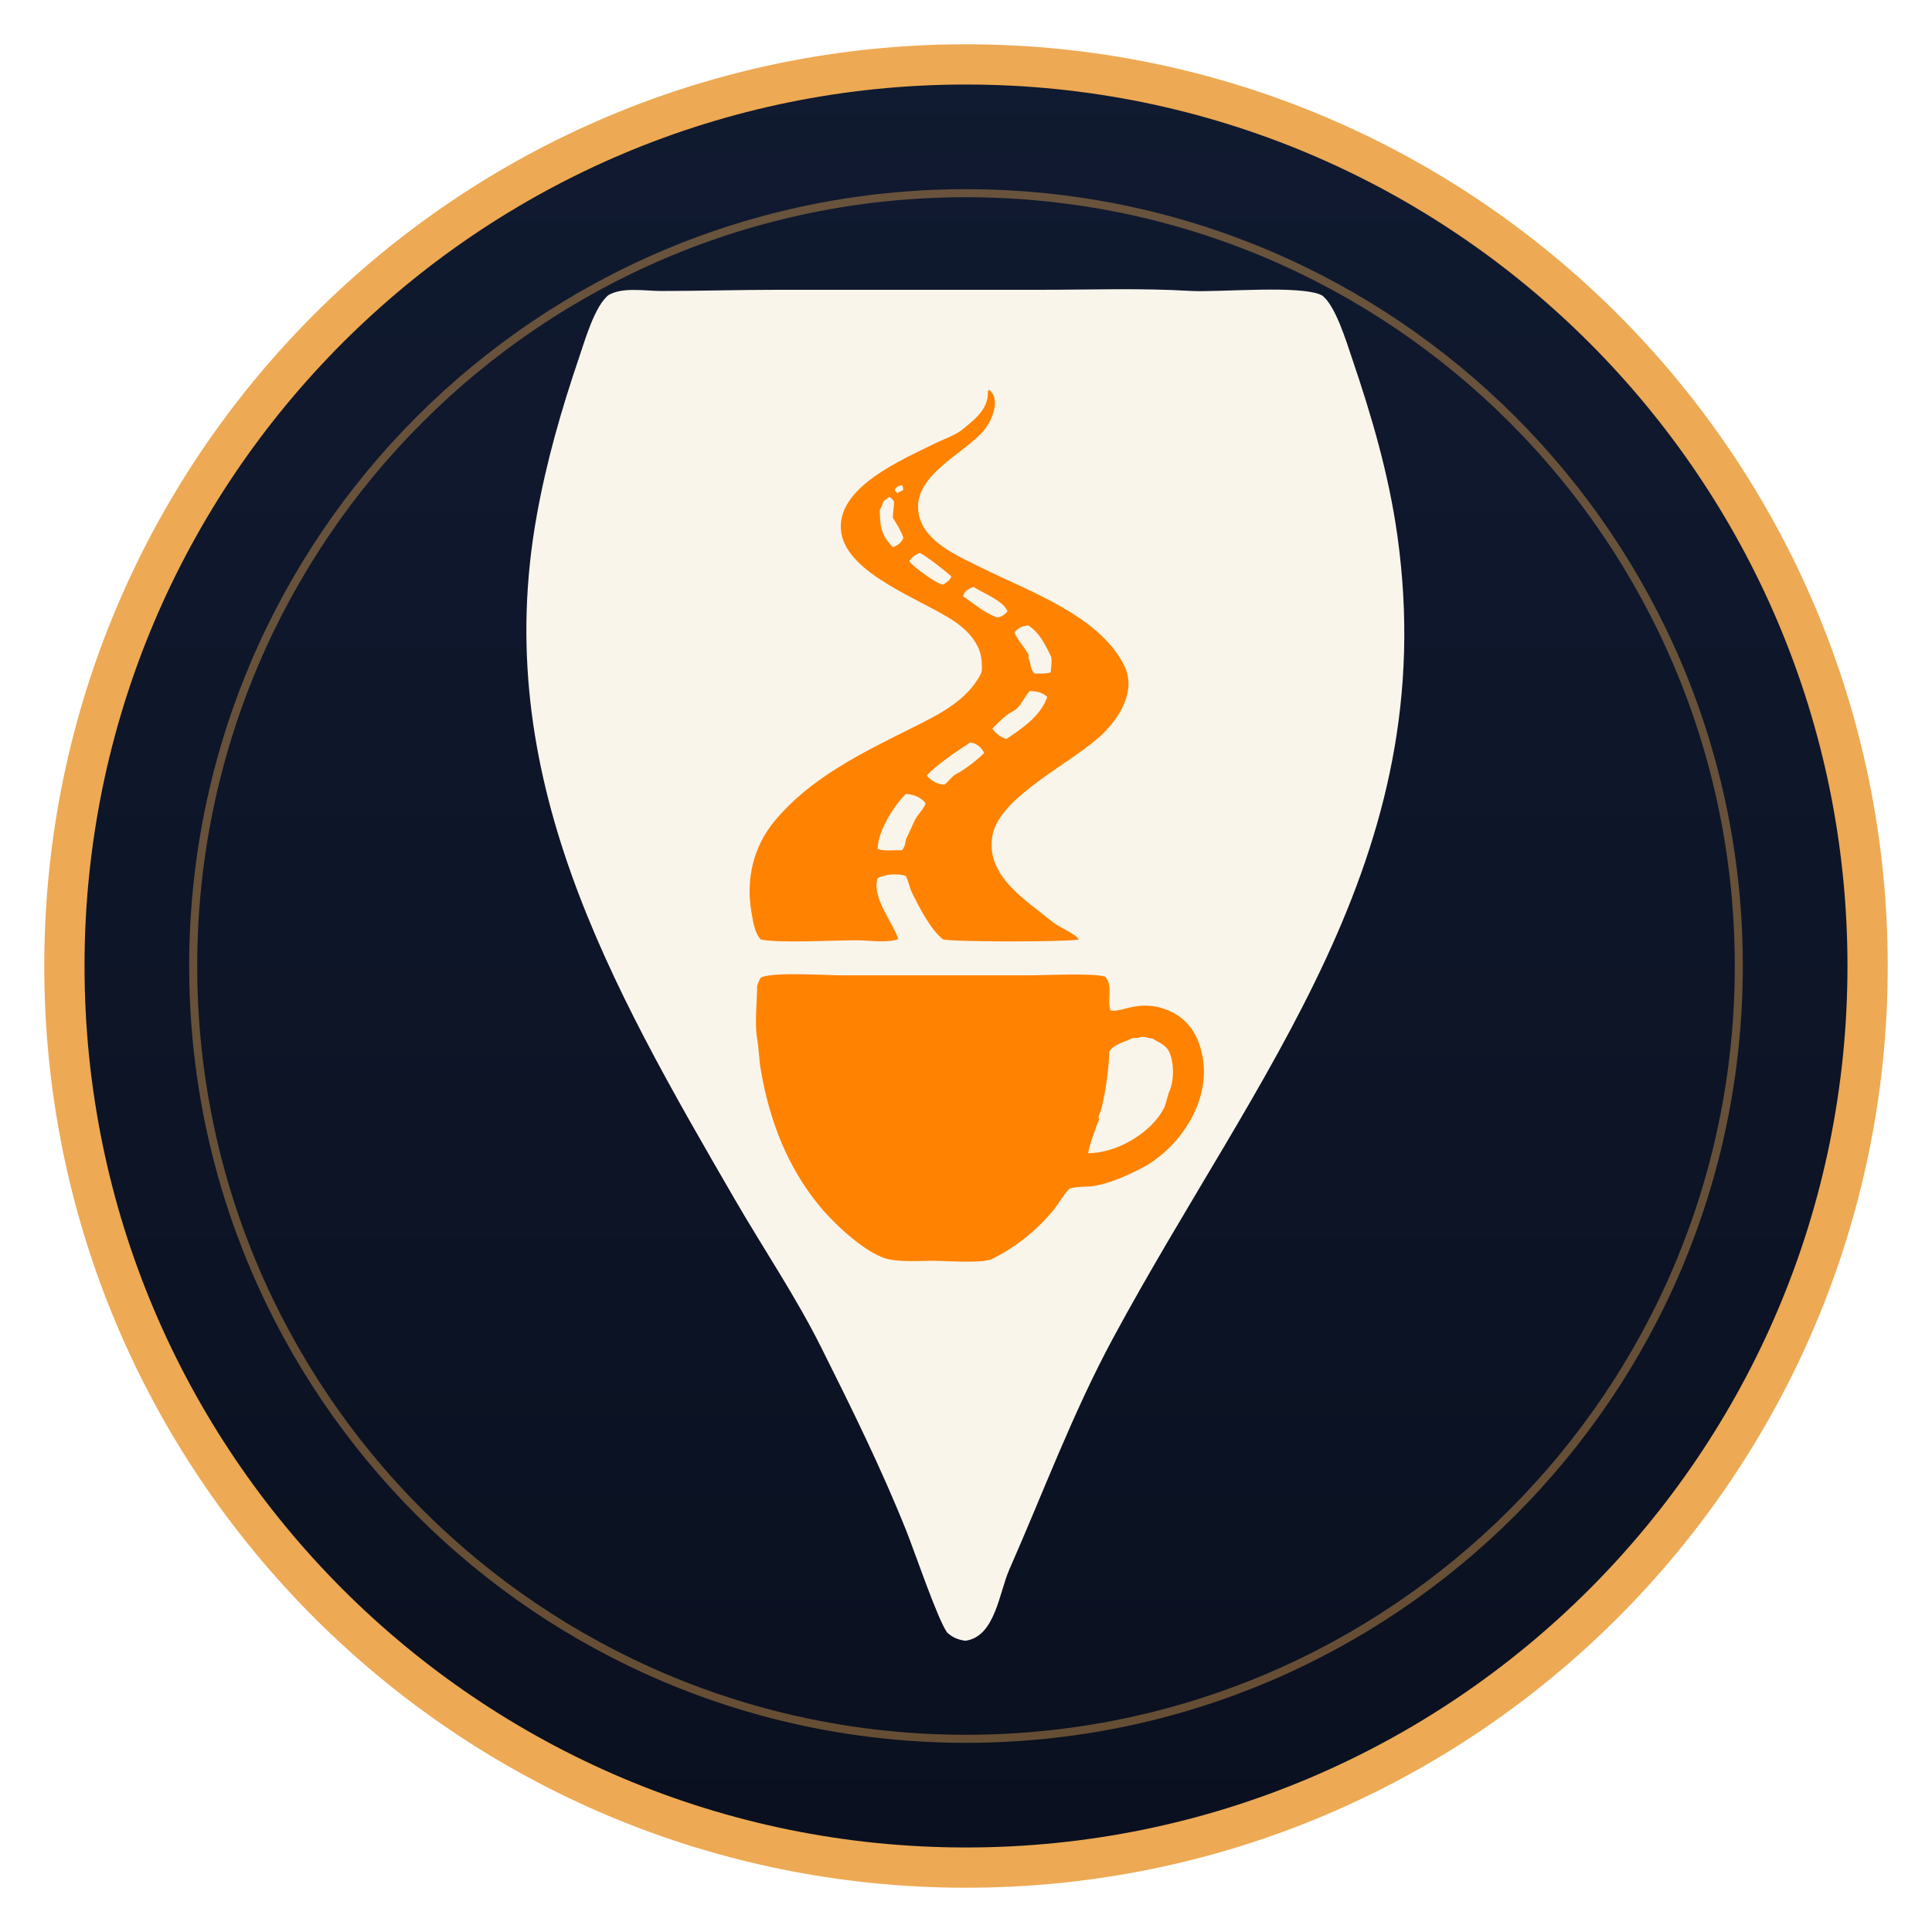
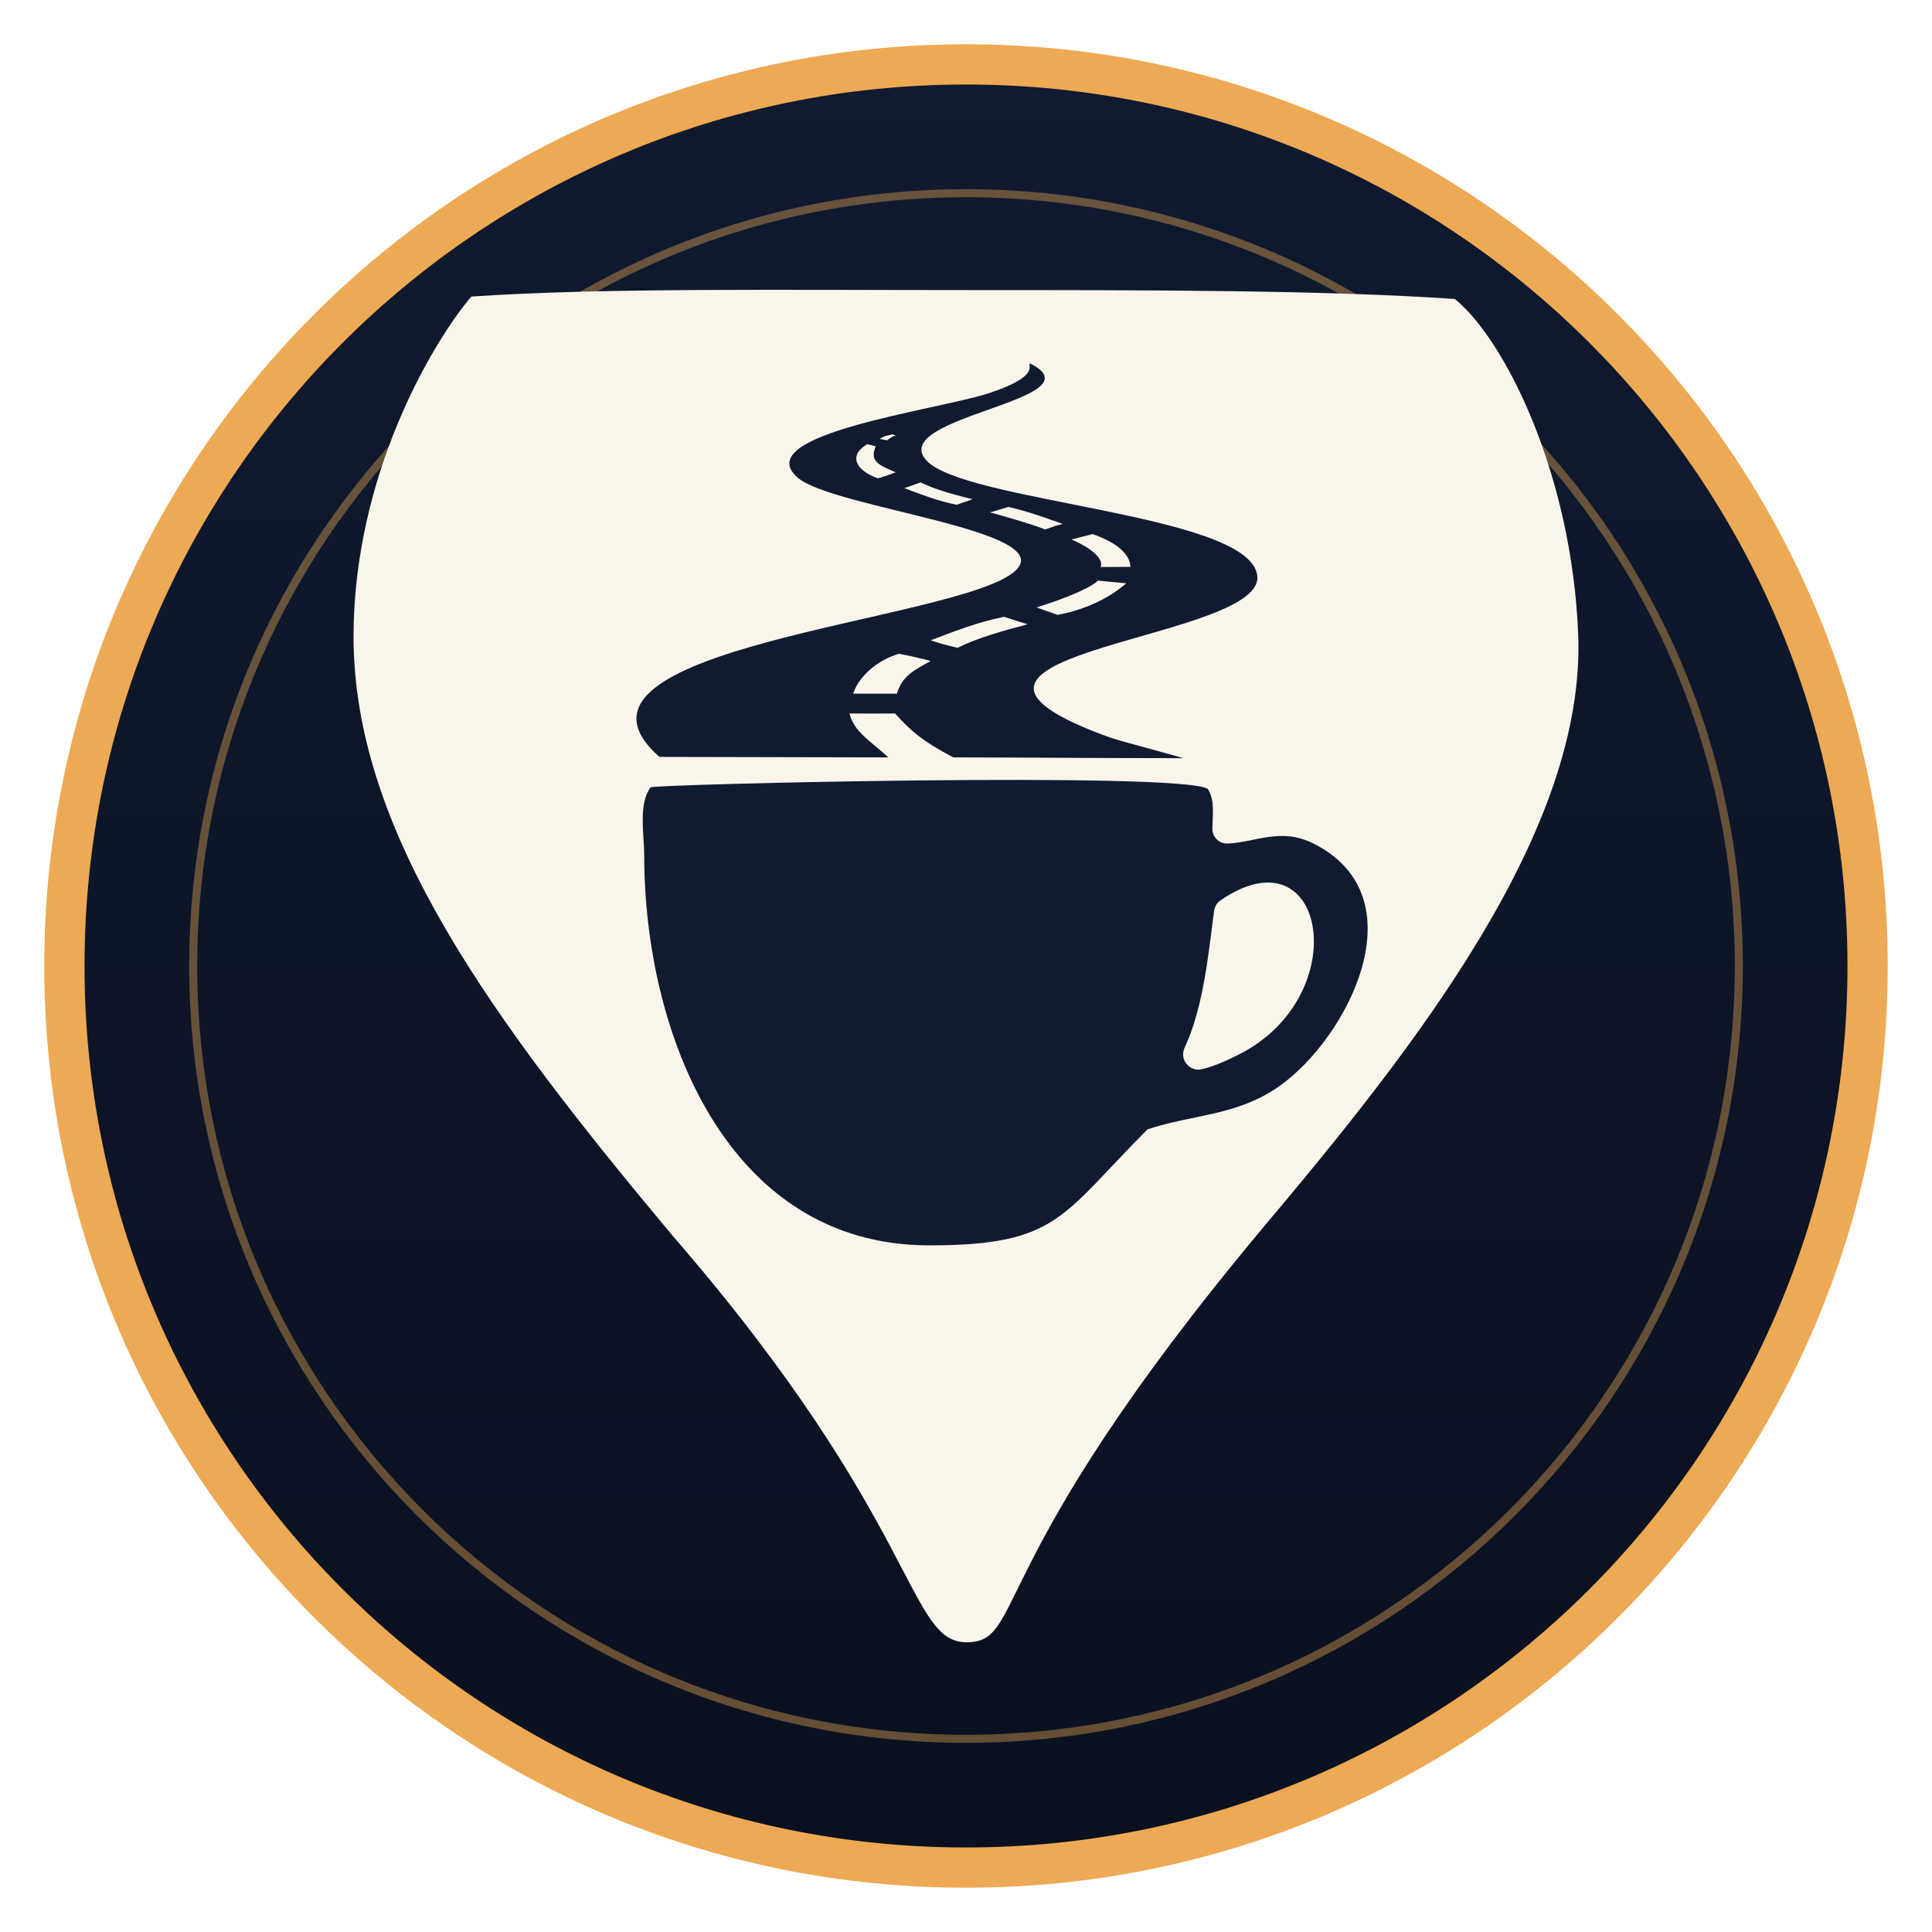
<svg xmlns="http://www.w3.org/2000/svg" viewBox="0 0 240 240" role="img" aria-label="Knox Pick-Me-Up emblem">
  <defs>
    <linearGradient id="badge-m" x1="0" y1="0" x2="0" y2="1">
      <stop offset="0%" stop-color="#101a30" />
      <stop offset="100%" stop-color="#0a101f" />
    </linearGradient>
  </defs>
  <circle cx="120" cy="120" r="112" fill="url(#badge-m)" stroke="#eda953" stroke-width="5" />
  <circle cx="120" cy="120" r="96" fill="none" stroke="#eda953" stroke-width="1" opacity=".4" />
-   <g transform="translate(65.28,36.00) scale(0.54716)">
-     <path d="M180.88,1.3 C183.87,3.56 186.35,11.71 187.6,15.41 C192.11,28.65 195.99,41.88 197.94,55.78 C208.23,129.26 166.03,177.56 133.41,237.98 C124.23,254.99 117.59,272.95 109.83,290.57 C107.53,295.8 106.62,305.81 99.87,306.71 C98.21,306.49 96.98,305.98 95.73,304.85 C93.6,301.96 88.29,286.33 86.48,281.81 C80.78,267.56 73.99,253.82 67.13,240.11 C61.37,228.57 54.06,217.79 47.6,206.64 C19.05,157.42 -8.06,110.22 2.55,51.26 C4.76,38.97 8.13,27.23 12.15,15.41 C13.47,11.54 15.72,3.64 18.86,1.19 C22.09,-0.67 27.16,0.27 30.81,0.27 C39.59,0.27 48.32,0 57.1,0 C77.03,0 96.95,0 116.87,0 C128.17,0 139.61,-0.42 150.86,0.25 C157.34,0.64 176.29,-1.21 180.88,1.3 Z" fill="#faf5eb" />
-     <path d="M105.18,22.66 C108.05,24.71 105.87,29.77 104.12,31.87 C99.58,37.31 87.8,42.08 89.24,50.73 C90.34,57.29 98.44,60.55 103.59,63.13 C114.27,68.47 130.24,73.94 135.9,85.26 C138.7,90.86 135.09,96.78 131.21,100.66 C124.71,107.17 107.5,114.91 105.98,124.04 C104.46,133.16 113.61,138.5 119.52,143.43 C121.02,144.68 124.84,146.17 125.63,147.5 C123.01,148.08 97.44,148.08 94.82,147.5 C91.98,145.29 89.43,140.26 87.83,137.05 C87.18,135.77 87.01,134.31 86.32,133.07 C84.47,132.45 81.65,132.65 79.95,133.6 C78.52,137.89 83.35,143.53 84.64,147.41 C82.07,148.37 77.99,147.68 75.17,147.68 C70.31,147.68 57.3,148.37 53.39,147.5 C51.91,145.78 51.62,143.19 51.26,141.04 C50.04,133.72 51.74,126.39 56.57,120.58 C64.77,110.74 76.39,105.14 87.65,99.51 C93.58,96.55 100.3,93.34 103.41,87.12 C103.72,86.49 103.59,85.67 103.59,84.99 C103.59,80.72 100.62,77.44 97.21,75.17 C89.93,70.31 73.28,64.62 71.71,55.25 C70,44.97 85.73,38.5 92.96,34.88 C95,33.86 97.56,33.09 99.34,31.61 C101.68,29.65 104.37,27.67 104.91,24.44 C105.03,23.72 104.88,23.16 105.18,22.66 Z" fill="#ff8200" />
-     <path d="M131.65,156 C133.45,158.05 131.99,161.18 132.8,163.61 C135.55,164.22 139.84,160.54 146.88,164.05 C151.09,166.16 153.06,170.16 153.78,174.5 C155.46,184.57 148.31,195.21 139.44,199.65 C136.23,201.25 132.67,202.86 129.08,203.45 C127.24,203.76 125.3,203.47 123.51,204.07 C122.04,205.54 121.12,207.43 119.79,209.03 C115.93,213.66 111.32,217.34 105.98,220.01 C103.77,221.11 95.56,220.45 92.7,220.45 C89.45,220.45 86.04,220.71 82.87,220.19 C77.71,219.33 70.17,212.12 66.93,208.23 C59.4,199.19 55.29,188.33 53.39,176.89 C53.01,174.61 52.97,172.27 52.59,169.99 C51.97,166.24 52.59,161.84 52.59,158.03 C52.82,157.36 53.04,156.79 53.39,156.18 C55.89,154.79 68.35,155.64 71.98,155.64 C86.14,155.64 100.31,155.64 114.48,155.64 C117.49,155.64 129.76,155.05 131.65,156 Z" fill="#ff8200" />
-     <path d="M85.52,44.36 C85.98,45.71 85.88,45.38 84.73,45.95 C84.62,46.01 84.59,46.22 84.46,46.22 C84.34,46.22 84.32,45.95 84.2,45.95 C84.2,45.82 83.99,45.8 83.93,45.68 C83.58,44.98 84.94,44.36 85.52,44.36 Z" fill="#faf5eb" />
-     <path d="M82.6,47.01 C83.14,47.37 83.31,47.54 83.67,48.07 C83.67,49.26 83.4,50.48 83.4,51.79 C84.32,53.17 85.27,54.75 85.79,56.31 C85.45,57.33 84.45,58.08 83.4,58.43 C81.27,56.3 80.48,54.28 80.48,51.26 C80.48,50.94 80.34,50.21 80.48,49.93 C80.78,49.33 81.06,48.71 81.27,48.07 C81.73,47.62 82.12,47.34 82.6,47.01 Z" fill="#faf5eb" />
-     <path d="M89.51,59.76 C90.63,60.13 95.78,64.17 96.68,65.07 C96.39,65.95 95.63,66.39 94.82,66.93 C93.5,66.93 87.9,62.79 87.12,61.62 C87.73,60.71 88.46,60.11 89.51,59.76 Z" fill="#faf5eb" />
-     <path d="M101.73,67.46 C103.76,68.82 108.62,70.62 109.43,73.04 C108.86,73.61 108.1,74.37 107.04,74.37 C104.32,73.46 101.75,71.2 99.34,69.59 C99.54,68.96 99.6,68.79 100.13,68.26 C100.65,67.92 101.14,67.66 101.73,67.46 Z" fill="#faf5eb" />
-     <path d="M114.21,76.23 C116.8,77.96 118,80.63 119.26,83.13 C119.65,83.92 119.26,85.95 119.26,86.85 C118.15,87.22 116.81,87.12 115.54,87.12 C114.51,86.09 114.8,84.85 114.21,83.67 C114.1,83.45 114.32,83.08 114.21,82.87 C113.46,81.38 111.49,79.22 111.02,77.82 C111.68,76.84 112.89,76.23 114.21,76.23 Z" fill="#faf5eb" />
-     <path d="M114.48,91.1 C116.03,91.1 117.49,91.47 118.46,92.43 C117.03,96.7 112.74,99.61 109.16,101.99 C107.88,101.56 106.74,100.75 105.98,99.6 C107.19,98.39 109.08,96.45 110.76,95.62 C112.48,94.76 113.19,92.39 114.48,91.1 Z" fill="#faf5eb" />
-     <path d="M100.93,102.79 C102.25,102.79 103.74,104.06 104.12,105.18 C102.67,106.63 99.71,108.97 97.74,109.96 C96.8,110.43 95.93,111.79 95.09,112.35 C93.6,112.35 91.85,111.35 91.1,110.23 C94.01,107.32 97.56,105.03 100.93,102.79 Z" fill="#faf5eb" />
-     <path d="M86.32,114.48 C88.01,114.48 89.95,115.27 90.84,116.6 C90.37,118 89.11,119 88.45,120.32 C87.79,121.62 87.25,122.99 86.59,124.3 C85.99,125.5 86.57,125.66 85.52,127.22 C83.73,127.22 81.55,127.49 79.95,126.96 C79.95,123.05 83.49,117.3 86.32,114.48 Z" fill="#faf5eb" />
-     <path d="M142.36,169.99 C143.63,170.83 145.3,171.35 146.08,172.91 C147.31,175.37 147.31,179.74 146.08,182.2 C145.96,182.44 145.32,185.05 145.02,185.66 C142.12,191.45 134.17,196.02 127.76,196.02 C127.76,195.01 129.64,189.6 130.15,188.58 C130.29,188.3 130,187.8 130.15,187.52 C131.4,185.02 132.54,176.14 132.54,172.91 C133.63,171.27 135.9,170.83 137.58,169.99 C138.12,169.72 138.88,170 139.44,169.72 C140.18,169.35 141.53,169.99 142.36,169.99 Z" fill="#faf5eb" />
+   <g transform="translate(43.92,36.00) scale(0.88519)">
+     <path fill="#faf5eb" d="M86.01.04C112.04.04,136.33.04,154.55,1.29c6.94,5.61,16.42,24.42,17.31,47.08,1.07,27.41-22.65,57.65-44.27,83.29-39.56,47.34-33.22,58.14-41.57,58.14s-6.43-16.86-41.21-57.01C19.39,102.4,0,76.09,0,48.67,0,26.24,10.87,7.66,16.52.95,34.74-.29,59.99.04,86.01.04Z" />
+     <path fill="#101a30" d="M126.78,39.87c-1.66-8.5-41.19-10.08-46.42-15.96-5.47-6.14,24.59-8.5,14.59-13.57-.53.18,1.75,1.73-6.03,4.25-7.76,2.4-33.44,5.73-26.62,11.75,4.89,4.32,37.01,7.41,30.5,13.16-8.07,7.13-67.4,10.56-49.88,26.05,3.83,0,27.35.07,32.13.07-2.62-2.42-4.76-3.51-5.46-6.16,3.74,0,2.51.02,6.41,0,2.14,2.41,3.96,3.96,8.17,6.16,8.76,0,20.38.11,32.3.11-8.97-2.55-8.9-2.29-12.67-3.79-28.42-11.3,25.06-12.85,22.98-22.06ZM103.72,34.28c2.6.93,5.19,2.38,5.31,4.6-2.17,0-2.56.03-4.19.02.63-1.6-2.91-3.39-4.1-3.86,1.42-.37,2.19-.53,2.98-.77ZM73.58,26.46c-3.08-1.1-4.22-3.18-1.49-4.8.52.13.71.17,1.19.31-.92,2.13.47,2.62,2.8,3.65-1.03.38-1.51.55-2.5.84ZM74.87,21.12c-.59-.1-.49-.08-1.05-.19.7-.46,1.16-.46,1.81-.65q.24.08.45.2c-.49.07-.99.47-1.21.65ZM85.75,29.77s0,0,.01,0c-.06.02-.32.11-1.12.4-2.72-.53-5.19-1.54-7.35-2.33l2.29-.81c1.63.8,3.88,1.54,7.3,2.36-.84.3-1.08.38-1.13.4ZM76.25,56.68c-2.52,0-3.36,0-6.14,0,.83-2.58,3.64-4.81,6.43-5.6q2.28.42,4.45,1.01c-2.12,1.21-3.98,1.98-4.74,4.6ZM84.77,50.24c-1.9-.46-1.96-.46-3.78-1.05,3.09-1.17,6.55-2.56,10.31-3.3q1.61.54,3.31,1.05c-3.55.93-7.05,1.91-9.84,3.3ZM89.31,31.24c2.53-.75.63-.17,2.6-.77,2.64.6,5.3,1.56,7.62,2.39-1.24.3-1.05.29-2.46.77-2.55-.95-5.26-1.7-7.76-2.4ZM95.85,44.57c5.16-1.59,7.96-3.05,8.61-3.76q2.6.25,3.97.38c-2,1.76-5.25,3.62-9.64,4.43q-1.58-.57-2.94-1.04Z" />
+     <path fill="#101a30" d="M134.69,77.7c-4.6-2.3-8.12-.14-12.05.01-1.18.04-2.14-.93-2.12-2.11.04-1.94.36-4-.64-5.56-3.81-2.44-77.15-.66-78.19-.22-1.76,2.3-.9,6.72-.9,9.53,0,24.84,11.56,54.75,40,54.75,18.1,0,18.55-4.2,30.63-16.28,6.41-2.14,12.52-1.87,18.44-6.02,9.66-6.76,19.85-26.59,4.83-34.1ZM124.19,107.34c-1.59.79-3.35,1.62-5.15,2.04-1.67.39-3.09-1.25-2.48-2.85.33-.84.87-1.74,1.7-4.67,1.37-4.8,1.84-9.75,2.5-14.7.08-.58.38-1.12.87-1.45,14.83-10.24,19,13.4,2.56,21.63Z" />
  </g>
</svg>
